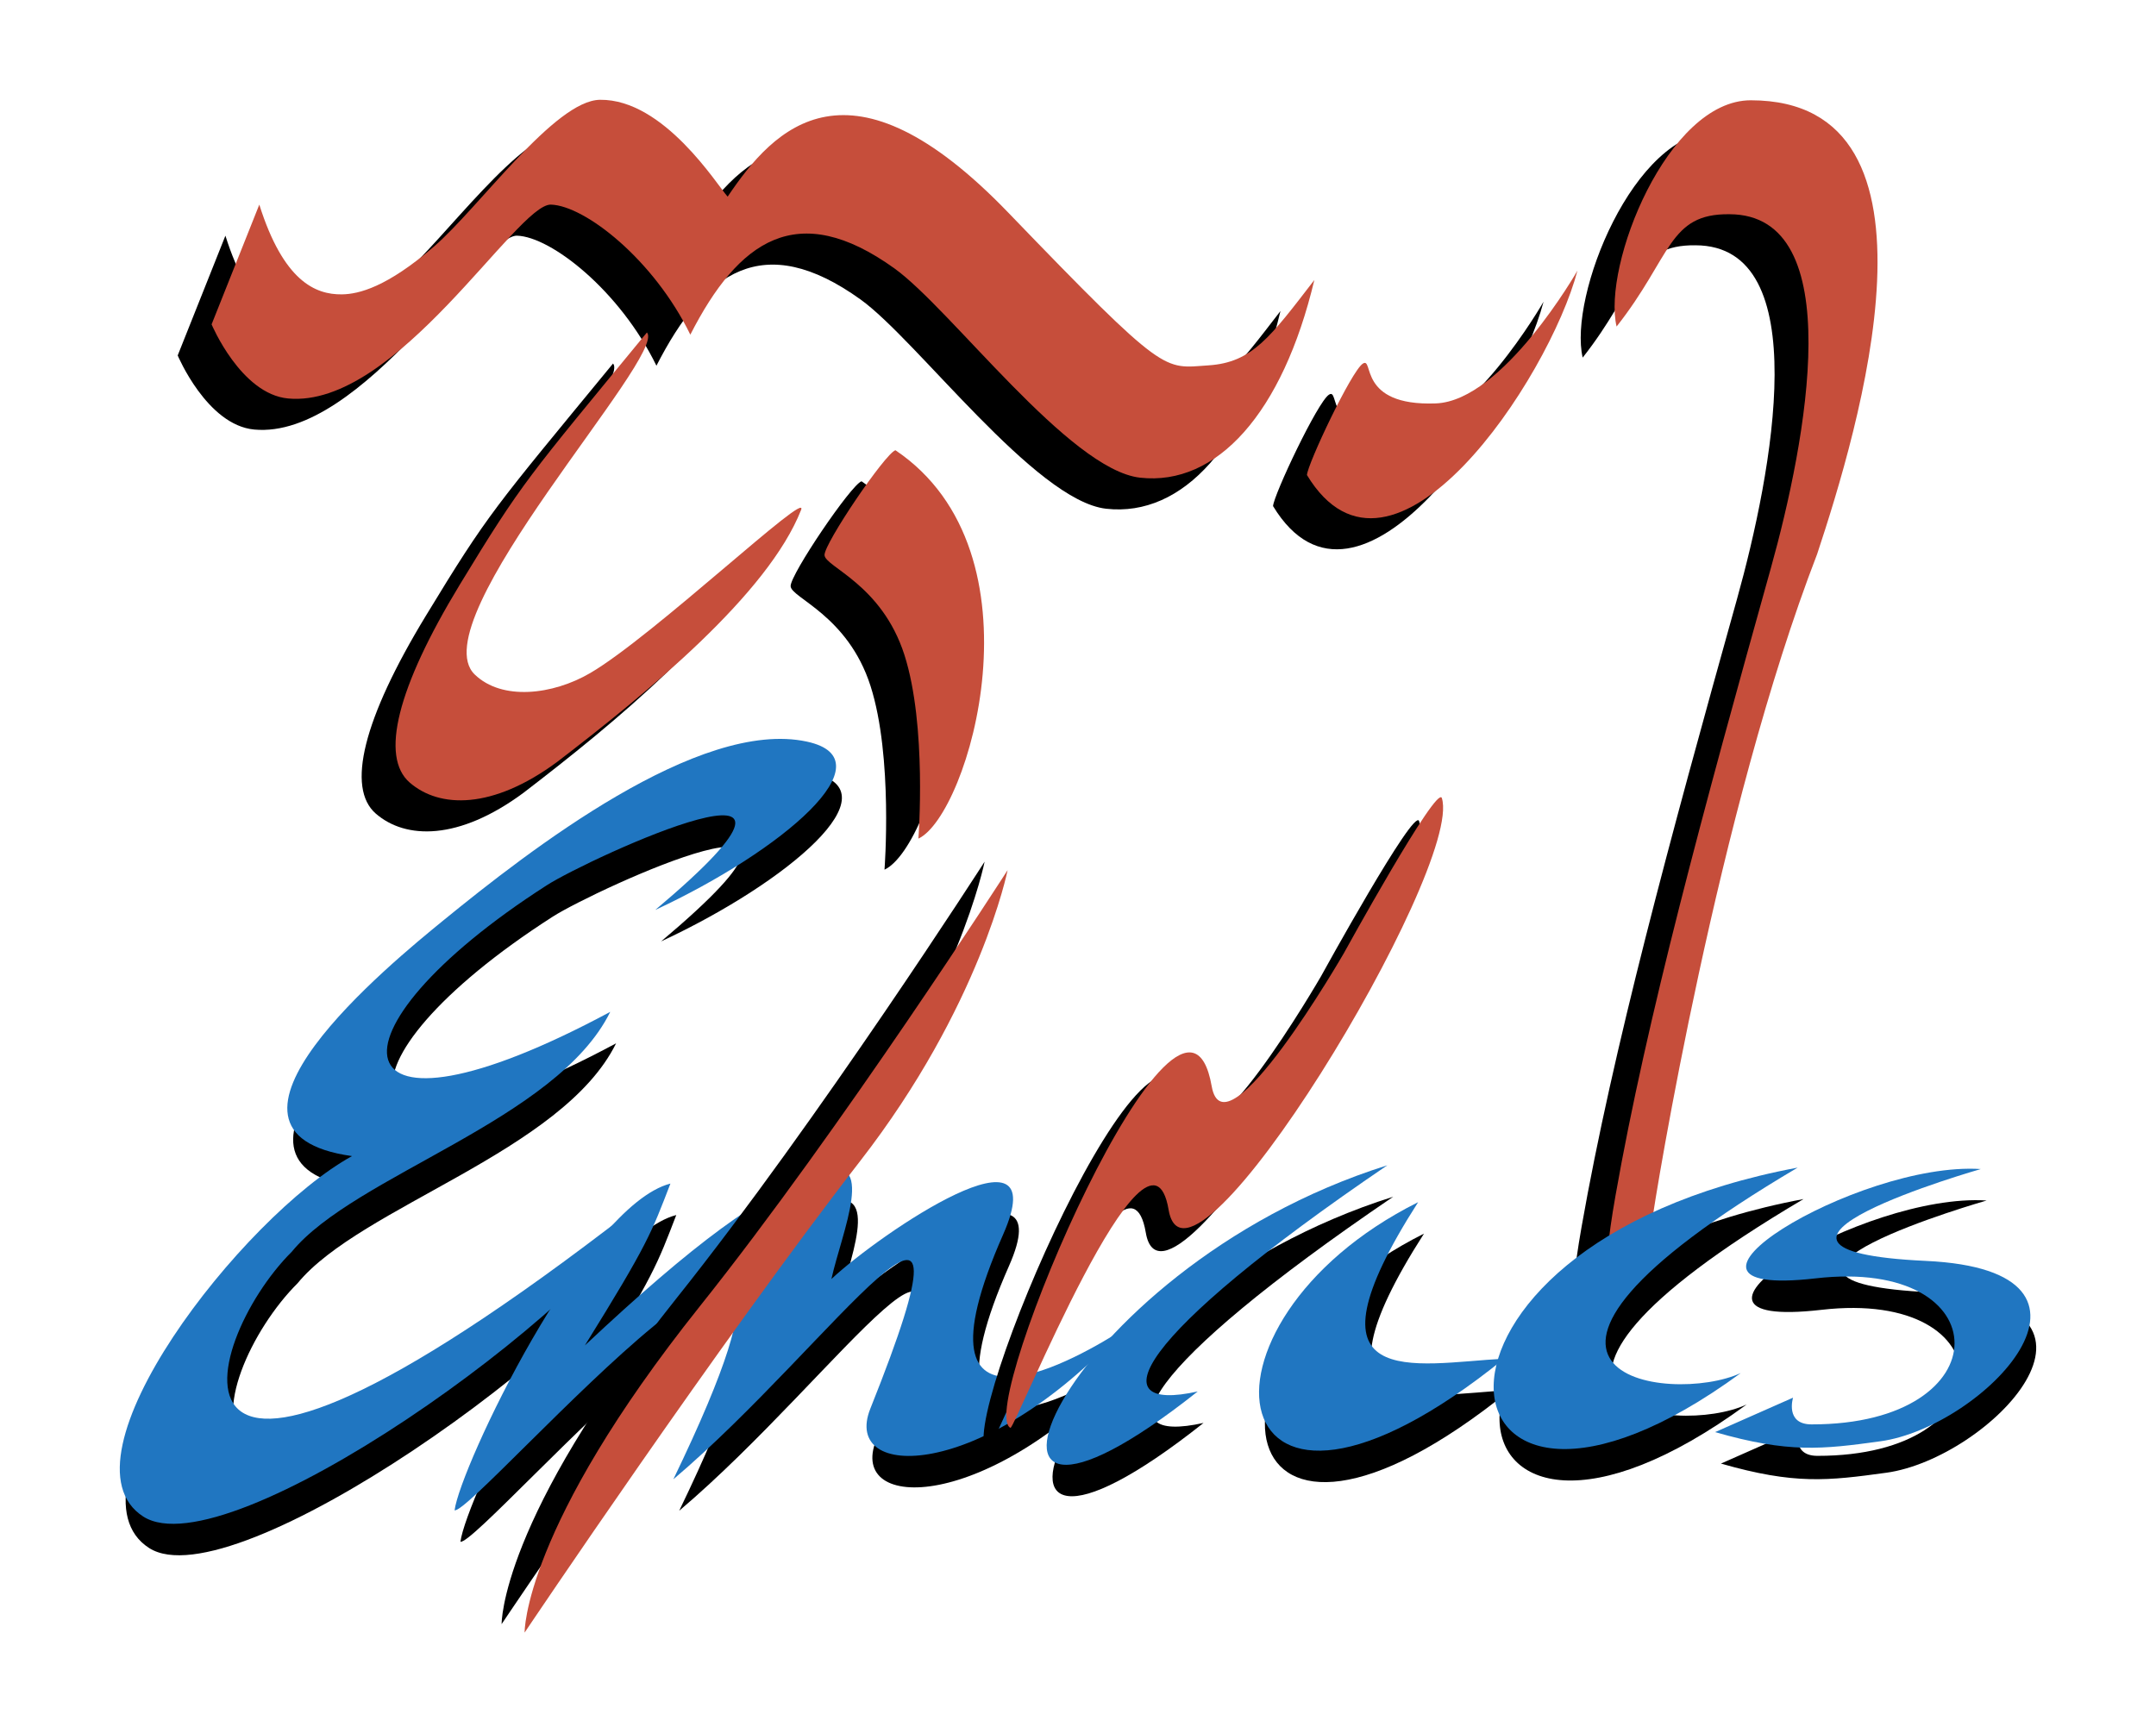
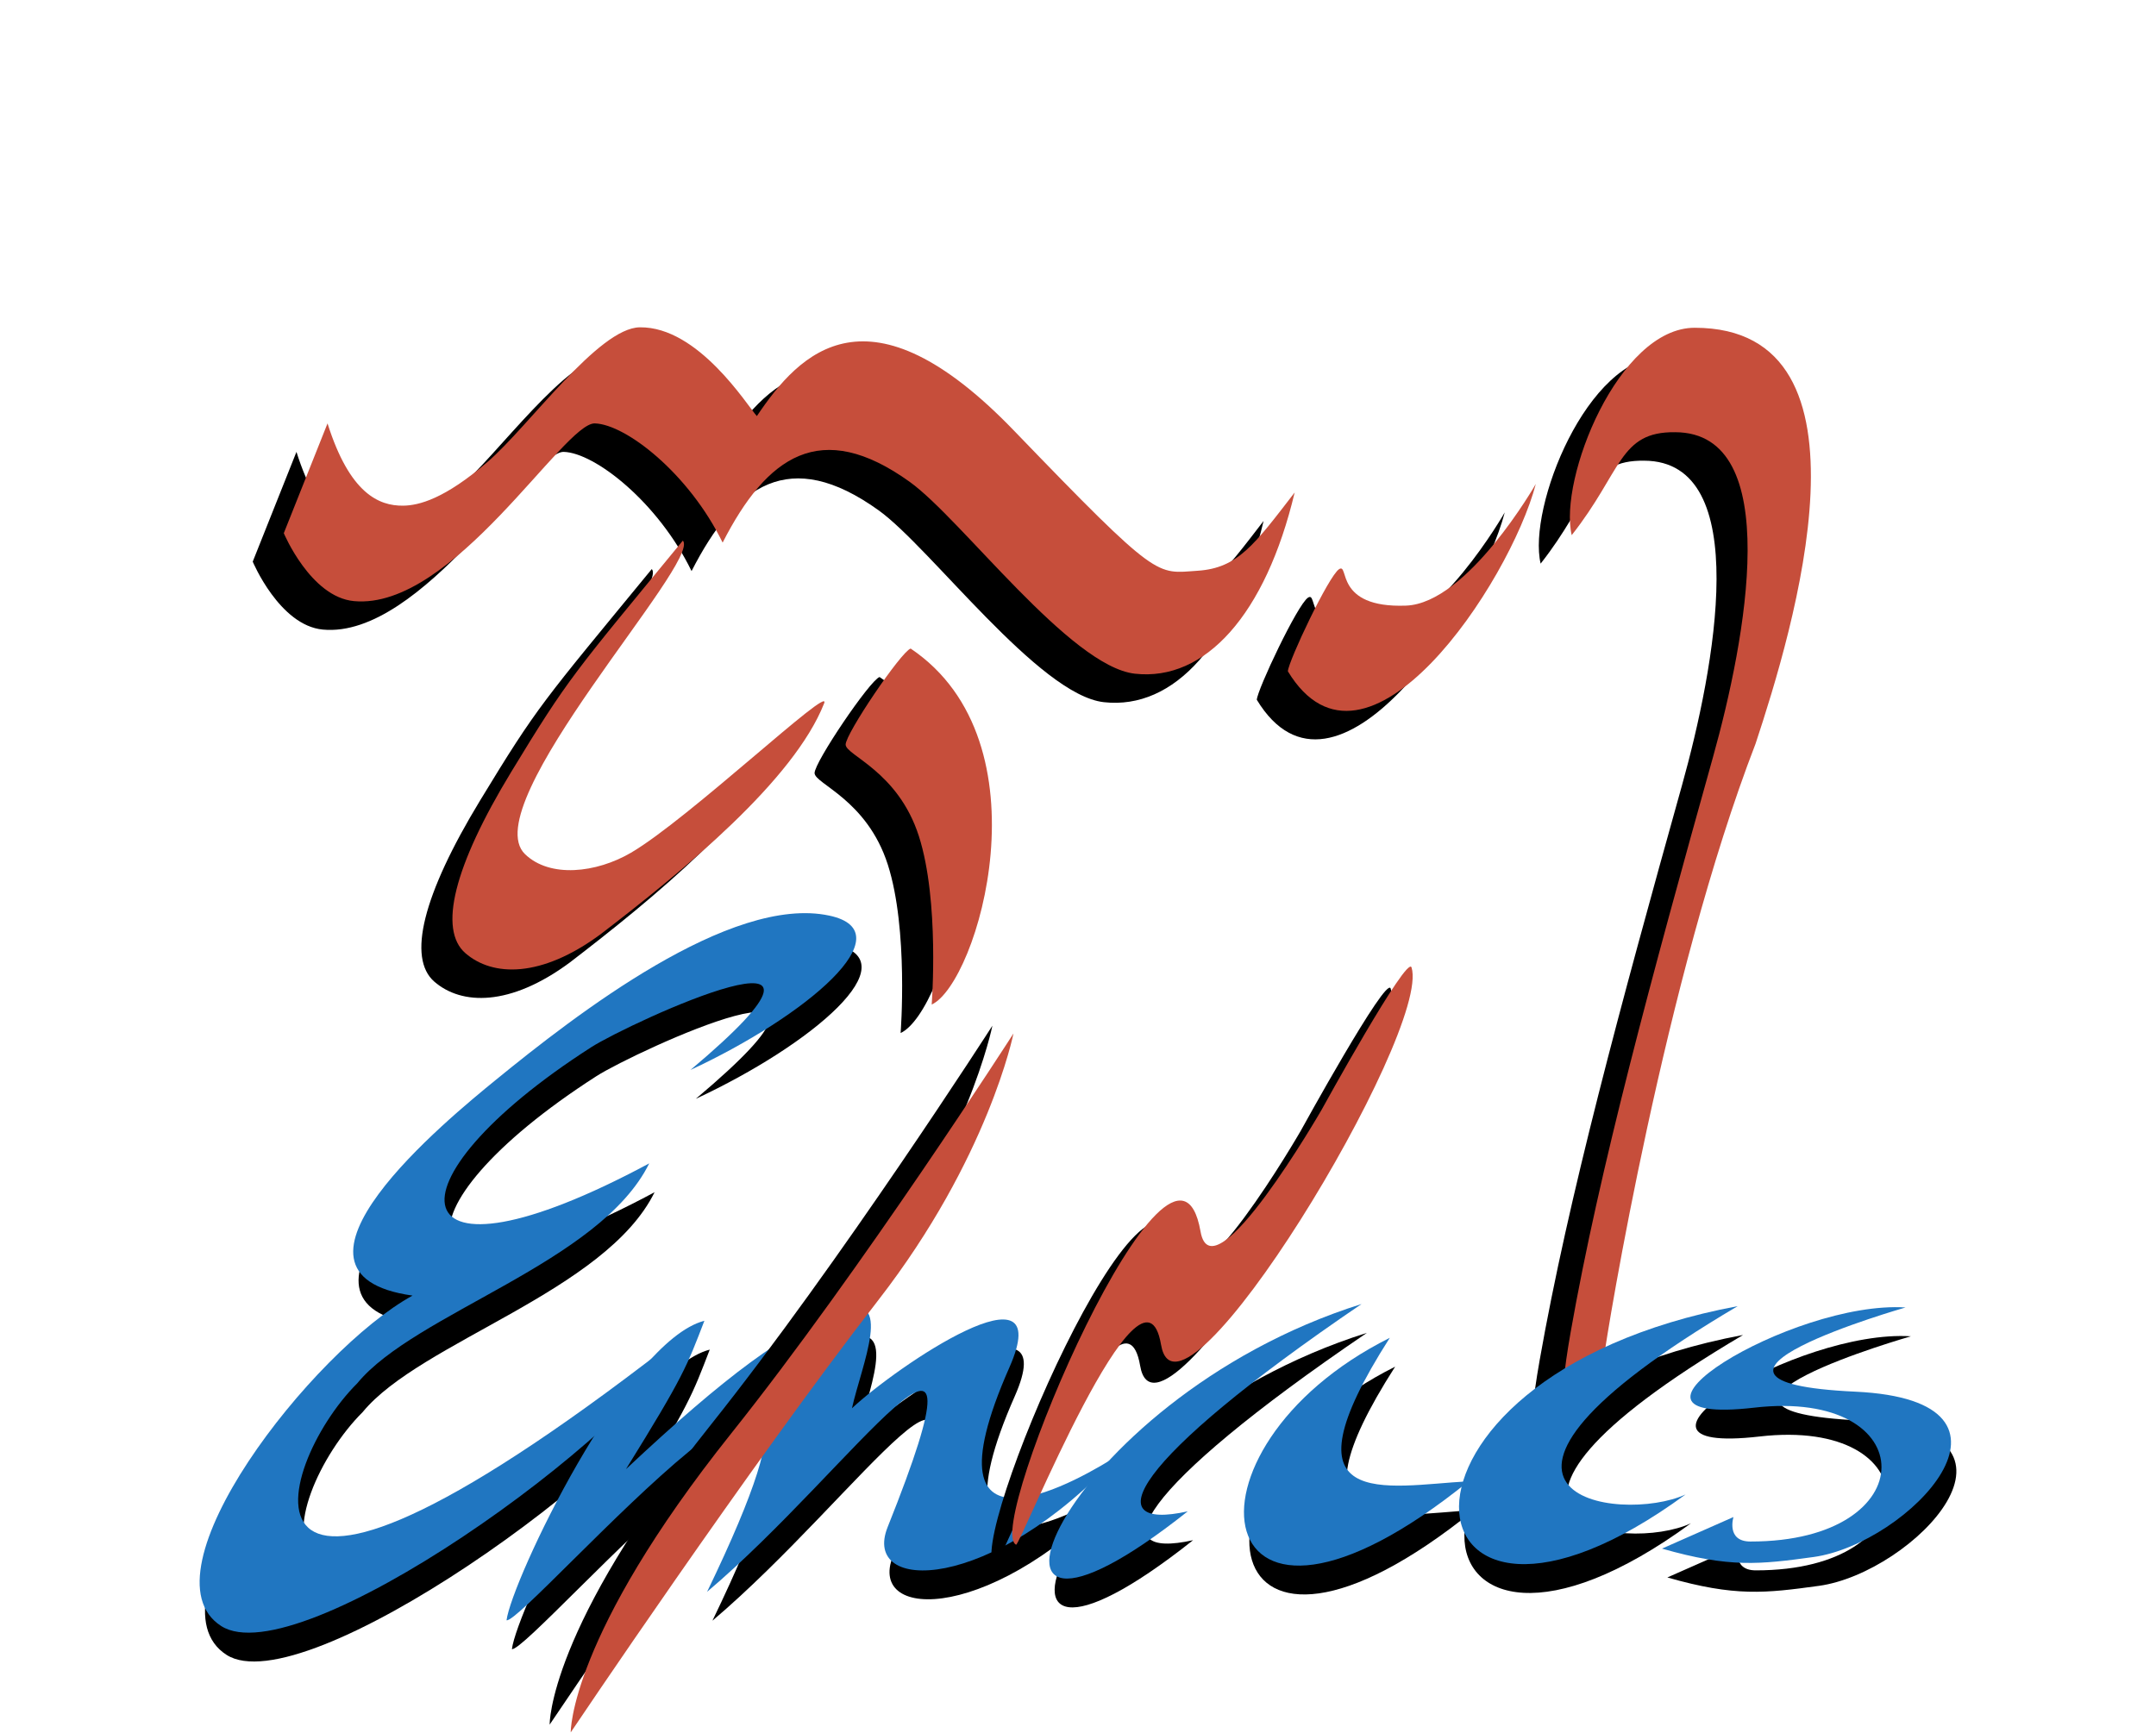
<svg xmlns="http://www.w3.org/2000/svg" id="svg6612" width="270" height="217" version="1.0">
  <defs id="defs6615" />
-   <g id="g174" transform="translate(12.01285,11.38454)">
+   <g id="g174" transform="matrix(0.9166667,0,0,0.9166667,22.26178,39.97716)">
    <g id="g2240" style="fill:#000000;fill-opacity:1;stroke:none" transform="matrix(0.8967393,0,0,0.8967393,-3.936202,4.006081)">
      <path style="fill:#000000;fill-opacity:1;fill-rule:evenodd;stroke:none;stroke-width:0.125;stroke-linecap:butt;stroke-linejoin:miter;stroke-miterlimit:4;stroke-dasharray:none;stroke-opacity:1" d="m 176.58,37.973 c -1.593,1.035 -7.705,13.981 -7.802,15.56 11.864,19.581 33.801,-13.454 37.776,-28.552 0,0 -10.383,18.198 -19.781,18.546 -11.016,0.408 -8.598,-6.591 -10.193,-5.554 z" id="path2242" />
      <path style="fill:#000000;fill-opacity:1;fill-rule:evenodd;stroke:none;stroke-width:0.125;stroke-linecap:butt;stroke-linejoin:round;stroke-miterlimit:4;stroke-dasharray:none;stroke-opacity:1" d="m 22.472,15.759 -6.662,16.727 c 0,0 4.08,9.732 10.681,10.352 15.127,1.421 31.962,-27.219 36.703,-27.079 4.742,0.139 14.359,7.663 19.472,18.164 6.73,-13.164 14.921,-19.011 28.503,-9.256 7.902,5.676 24.421,28.128 34.307,29.234 10.705,1.198 19.902,-8.989 24.336,-27.613 -6.136,7.949 -8.635,11.518 -14.783,11.924 -6.345,0.418 -5.788,1.674 -27.962,-21.337 C 104.893,-6.136 94.433,4.881 87.879,14.643 86.414,13.04 78.997,1.019 70.059,1.116 63.725,1.184 53.174,16.174 46.864,21.616 40.309,27.27 36.379,28.268 33.995,28.295 30.301,28.339 25.849,26.451 22.472,15.759 Z" id="path2244" />
      <path style="fill:#000000;fill-opacity:1;fill-rule:evenodd;stroke:none;stroke-width:0.125;stroke-linecap:butt;stroke-linejoin:miter;stroke-miterlimit:4;stroke-dasharray:none;stroke-opacity:1" d="M 76.605,33.617 C 59.907,53.934 59.238,54.418 50.461,68.861 41.684,83.304 39.354,92.905 43.473,96.486 c 4.151,3.608 11.546,3.808 20.605,-2.889 12.607,-9.662 29.435,-23.449 34.055,-35.188 1.201,-3.051 -20.661,17.644 -29.435,22.776 -5.264,3.079 -12.339,3.889 -16.14,0.211 -7.756,-7.504 26.964,-44.623 24.046,-47.781 z" id="path2246" />
      <path style="fill:#000000;fill-opacity:1;fill-rule:evenodd;stroke:none;stroke-width:0.125;stroke-linecap:butt;stroke-linejoin:miter;stroke-miterlimit:4;stroke-dasharray:none;stroke-opacity:1" d="m 101.406,64.71 c -0.035,-1.639 8.437,-14.155 9.902,-14.643 21.246,14.288 10.181,51.042 3.208,54.25 0,0 1.22,-15.759 -1.952,-25.661 -3.173,-9.902 -11.122,-12.304 -11.157,-13.946 z" id="path2248" />
      <path style="fill:#000000;fill-opacity:1;fill-rule:evenodd;stroke:none;stroke-width:0.125;stroke-linecap:butt;stroke-linejoin:miter;stroke-miterlimit:4;stroke-dasharray:none;stroke-opacity:1" d="m 212.02,32.79 c -2.006,-8.534 7.109,-31.605 18.736,-31.605 29.028,0 14.931,46.288 9.274,63.385 -13.807,35.772 -22.555,89.255 -23.15,93.857 -0.727,5.617 -9.4,20.668 -5.021,-4.184 4.38,-24.852 12.248,-53.853 21.702,-87.693 4.958,-17.748 10.989,-49.402 -5.774,-49.449 -8.551,-0.109 -8.066,5.925 -15.767,15.689 z" id="path2250" />
    </g>
    <g id="g2233" style="stroke:none" transform="matrix(0.8967393,0,0,0.8967393,0.3084551,0.1151457)">
      <path id="path9706" d="m 176.58,37.973 c -1.593,1.035 -7.705,13.981 -7.802,15.56 11.864,19.581 33.801,-13.454 37.776,-28.552 0,0 -10.383,18.198 -19.781,18.546 -11.016,0.408 -8.598,-6.591 -10.193,-5.554 z" style="fill:#c64e3b;fill-opacity:1;fill-rule:evenodd;stroke:none;stroke-width:0.125;stroke-linecap:butt;stroke-linejoin:miter;stroke-miterlimit:4;stroke-dasharray:none;stroke-opacity:1" />
      <path id="path7673" d="m 22.472,15.759 -6.662,16.727 c 0,0 4.08,9.732 10.681,10.352 15.127,1.421 31.962,-27.219 36.703,-27.079 4.742,0.139 14.359,7.663 19.472,18.164 6.73,-13.164 14.921,-19.011 28.503,-9.256 7.902,5.676 24.421,28.128 34.307,29.234 10.705,1.198 19.902,-8.989 24.336,-27.613 -6.136,7.949 -8.635,11.518 -14.783,11.924 -6.345,0.418 -5.788,1.674 -27.962,-21.337 C 104.893,-6.136 94.433,4.881 87.879,14.643 86.414,13.04 78.997,1.019 70.059,1.116 63.725,1.184 53.174,16.174 46.864,21.616 40.309,27.27 36.379,28.268 33.995,28.295 30.301,28.339 25.849,26.451 22.472,15.759 Z" style="fill:#c64e3b;fill-opacity:1;fill-rule:evenodd;stroke:none;stroke-width:0.125;stroke-linecap:butt;stroke-linejoin:round;stroke-miterlimit:4;stroke-dasharray:none;stroke-opacity:1" />
      <path id="path8693" d="M 76.605,33.617 C 59.907,53.934 59.238,54.418 50.461,68.861 41.684,83.304 39.354,92.905 43.473,96.486 c 4.151,3.608 11.546,3.808 20.605,-2.889 12.607,-9.662 29.435,-23.449 34.055,-35.188 1.201,-3.051 -20.661,17.644 -29.435,22.776 -5.264,3.079 -12.339,3.889 -16.14,0.211 -7.756,-7.504 26.964,-44.623 24.046,-47.781 z" style="fill:#c64e3b;fill-opacity:1;fill-rule:evenodd;stroke:none;stroke-width:0.125;stroke-linecap:butt;stroke-linejoin:miter;stroke-miterlimit:4;stroke-dasharray:none;stroke-opacity:1" />
      <path id="path9704" d="m 101.406,64.71 c -0.035,-1.639 8.437,-14.155 9.902,-14.643 21.246,14.288 10.181,51.042 3.208,54.25 0,0 1.22,-15.759 -1.952,-25.661 -3.173,-9.902 -11.122,-12.304 -11.157,-13.946 z" style="fill:#c64e3b;fill-opacity:1;fill-rule:evenodd;stroke:none;stroke-width:0.125;stroke-linecap:butt;stroke-linejoin:miter;stroke-miterlimit:4;stroke-dasharray:none;stroke-opacity:1" />
      <path id="path2171" d="m 212.02,32.79 c -2.006,-8.534 7.109,-31.605 18.736,-31.605 29.028,0 14.931,46.288 9.274,63.385 -13.807,35.772 -22.555,89.255 -23.15,93.857 -0.727,5.617 -9.4,20.668 -5.021,-4.184 4.38,-24.852 12.248,-53.853 21.702,-87.693 4.958,-17.748 10.989,-49.402 -5.774,-49.449 -8.551,-0.109 -8.066,5.925 -15.767,15.689 z" style="fill:#c64e3b;fill-opacity:1;fill-rule:evenodd;stroke:none;stroke-width:0.125;stroke-linecap:butt;stroke-linejoin:miter;stroke-miterlimit:4;stroke-dasharray:none;stroke-opacity:1" />
    </g>
    <g style="fill:#000000;fill-opacity:1;stroke:none" id="g2256" transform="matrix(0.8967393,0,0,0.8967393,1.040769,4.055824)">
      <path style="fill:#000000;fill-opacity:1;fill-rule:evenodd;stroke:none;stroke-width:1px;stroke-linecap:butt;stroke-linejoin:miter;stroke-opacity:1" d="m 79.887,152.505 c -12.065,3.113 -29.384,39.683 -30.143,45.637 2.789,0.697 61.277,-67.947 30.552,-4.33 22.278,-18.853 44.66,-52.77 27.507,-9.864 -4.054,10.14 15.793,10.146 35.167,-10.982 -5.08,3.256 -30.741,18.656 -16.614,-13.357 7.42,-16.815 -17.136,-0.194 -23.987,6.228 1.433,-6.504 6.576,-18.054 -1.752,-14.855 -8.328,3.199 -17.306,9.707 -32.679,24.133 8.828,-14.219 9.286,-15.708 11.949,-22.61 z" id="path2258" />
      <path style="fill:#000000;fill-opacity:1;fill-rule:evenodd;stroke:none;stroke-width:1px;stroke-linecap:butt;stroke-linejoin:miter;stroke-opacity:1" d="m 248.855,188.506 c 14.364,-1.972 35.509,-23.834 6.357,-25.199 -32.034,-1.492 7.67,-12.83 7.67,-12.83 -17.293,-1.116 -48.733,18.209 -23.081,15.271 25.829,-2.982 26.129,20.428 -0.558,20.396 -3.735,-0.004 -2.58,-3.731 -2.58,-3.731 l -10.886,4.811 c 10.305,2.958 14.931,2.4 23.077,1.281 z" id="path2260" />
      <path style="fill:#000000;fill-opacity:1;fill-rule:evenodd;stroke:none;stroke-width:1px;stroke-linecap:butt;stroke-linejoin:miter;stroke-opacity:1" d="m 35.423,148.665 c -15.272,8.381 -41.7,42.288 -29.158,50.352 11.72,7.535 62.677,-28.722 71.402,-45.261 -73.364,57.771 -63.601,21.147 -50.659,8.271 8.797,-10.718 36.996,-18.341 44.473,-33.506 -38.692,20.774 -41.076,2.985 -8.839,-17.699 5.927,-3.796 45.107,-21.778 15.127,3.462 17.734,-8.255 32.758,-21.015 21.173,-23.515 -15.057,-3.25 -38.739,15.16 -50.849,25.042 -7.123,5.812 -36.224,29.574 -12.67,32.855 z" id="path2262" />
      <g style="fill:#000000;fill-opacity:1;stroke:none" id="g2264">
        <path id="path2266" d="m 153.524,181.545 c -39.127,31.032 -20.084,-16.952 26.481,-31.595 -35.573,24.173 -40.24,34.66 -26.481,31.595 z" style="fill:#000000;fill-opacity:1;fill-rule:evenodd;stroke:none;stroke-width:1px;stroke-linecap:butt;stroke-linejoin:miter;stroke-opacity:1" />
        <path id="path2268" d="m 196.31,176.966 c -40.173,32.496 -46.011,-4.864 -12.005,-21.862 -17.164,26.823 -0.708,22.556 12.005,21.862 z" style="fill:#000000;fill-opacity:1;fill-rule:evenodd;stroke:none;stroke-width:1px;stroke-linecap:butt;stroke-linejoin:miter;stroke-opacity:1" />
      </g>
      <path style="fill:#000000;fill-opacity:1;fill-rule:evenodd;stroke:none;stroke-width:1px;stroke-linecap:butt;stroke-linejoin:miter;stroke-opacity:1" d="m 229.369,178.97 c -43.798,32.078 -50.892,-17.695 7.938,-28.695 -48.961,28.915 -17.862,33.294 -7.938,28.695 z" id="path2270" />
    </g>
    <g id="g2201" style="fill:#2076c1;fill-opacity:1;stroke:none" transform="matrix(0.8967393,0,0,0.8967393,0.3084551,0.1151457)">
      <path id="path2173" d="m 79.887,152.505 c -12.065,3.113 -29.384,39.683 -30.143,45.637 2.789,0.697 61.277,-67.947 30.552,-4.33 22.278,-18.853 44.66,-52.77 27.507,-9.864 -4.054,10.14 15.793,10.146 35.167,-10.982 -5.08,3.256 -30.741,18.656 -16.614,-13.357 7.42,-16.815 -17.136,-0.194 -23.987,6.228 1.433,-6.504 6.576,-18.054 -1.752,-14.855 -8.328,3.199 -17.306,9.707 -32.679,24.133 8.828,-14.219 9.286,-15.708 11.949,-22.61 z" style="fill:#2076c1;fill-opacity:1;fill-rule:evenodd;stroke:none;stroke-width:1px;stroke-linecap:butt;stroke-linejoin:miter;stroke-opacity:1" />
      <path id="path2183" d="m 248.855,188.506 c 14.364,-1.972 35.509,-23.834 6.357,-25.199 -32.034,-1.492 7.67,-12.83 7.67,-12.83 -17.293,-1.116 -48.733,18.209 -23.081,15.271 25.829,-2.982 26.129,20.428 -0.558,20.396 -3.735,-0.004 -2.58,-3.731 -2.58,-3.731 l -10.886,4.811 c 10.305,2.958 14.931,2.4 23.077,1.281 z" style="fill:#2076c1;fill-opacity:1;fill-rule:evenodd;stroke:none;stroke-width:1px;stroke-linecap:butt;stroke-linejoin:miter;stroke-opacity:1" />
      <path id="path6069" d="m 35.423,148.665 c -15.272,8.381 -41.7,42.288 -29.158,50.352 11.72,7.535 62.677,-28.722 71.402,-45.261 -73.364,57.771 -63.601,21.147 -50.659,8.271 8.797,-10.718 36.996,-18.341 44.473,-33.506 -38.692,20.774 -41.076,2.985 -8.839,-17.699 5.927,-3.796 45.107,-21.778 15.127,3.462 17.734,-8.255 32.758,-21.015 21.173,-23.515 -15.057,-3.25 -38.739,15.16 -50.849,25.042 -7.123,5.812 -36.224,29.574 -12.67,32.855 z" style="fill:#2076c1;fill-opacity:1;fill-rule:evenodd;stroke:none;stroke-width:1px;stroke-linecap:butt;stroke-linejoin:miter;stroke-opacity:1" />
      <g id="g2188" style="fill:#2076c1;fill-opacity:1;stroke:none">
        <path style="fill:#2076c1;fill-opacity:1;fill-rule:evenodd;stroke:none;stroke-width:1px;stroke-linecap:butt;stroke-linejoin:miter;stroke-opacity:1" d="m 153.524,181.545 c -39.127,31.032 -20.084,-16.952 26.481,-31.595 -35.573,24.173 -40.24,34.66 -26.481,31.595 z" id="path2175" />
        <path style="fill:#2076c1;fill-opacity:1;fill-rule:evenodd;stroke:none;stroke-width:1px;stroke-linecap:butt;stroke-linejoin:miter;stroke-opacity:1" d="m 196.31,176.966 c -40.173,32.496 -46.011,-4.864 -12.005,-21.862 -17.164,26.823 -0.708,22.556 12.005,21.862 z" id="path2177" />
      </g>
      <path id="path2179" d="m 229.369,178.97 c -43.798,32.078 -50.892,-17.695 7.938,-28.695 -48.961,28.915 -17.862,33.294 -7.938,28.695 z" style="fill:#2076c1;fill-opacity:1;fill-rule:evenodd;stroke:none;stroke-width:1px;stroke-linecap:butt;stroke-linejoin:miter;stroke-opacity:1" />
    </g>
    <path id="path2252" d="m 111.671,170.351 c -4.474,-2.237 21.593,-63.385 25.203,-42.8 1.618,9.228 16.536,-16.625 16.536,-16.625 0,0 11.717,-21.312 12.292,-19.455 2.731,8.822 -31.772,65.949 -34.223,51.555 -2.477,-14.547 -19.278,27.59 -19.808,27.325 z" style="fill:#000000;fill-opacity:1;fill-rule:evenodd;stroke:none;stroke-width:0.112;stroke-linecap:butt;stroke-linejoin:miter;stroke-miterlimit:4;stroke-dasharray:none;stroke-opacity:1" />
    <path style="fill:#c64e3b;fill-opacity:1;fill-rule:evenodd;stroke:none;stroke-width:0.112;stroke-linecap:butt;stroke-linejoin:miter;stroke-miterlimit:4;stroke-dasharray:none;stroke-opacity:1" d="m 114.525,167.471 c -4.474,-2.237 21.593,-63.385 25.203,-42.8 1.618,9.228 16.536,-16.625 16.536,-16.625 0,0 11.717,-21.312 12.292,-19.455 2.731,8.822 -31.772,65.949 -34.223,51.555 -2.477,-14.547 -19.278,27.59 -19.808,27.325 z" id="path3158" />
    <path id="path2254" d="m 50.806,192.055 c 0,0 -0.221,-13.088 21.931,-40.855 17.856,-22.382 38.556,-54.65 38.556,-54.65 0,0 -3.394,17.021 -18.476,36.454 -17.605,22.683 -42.01,59.051 -42.01,59.051 z" style="fill:#000000;fill-opacity:1;fill-rule:evenodd;stroke:none;stroke-width:0.112;stroke-linecap:butt;stroke-linejoin:miter;stroke-miterlimit:4;stroke-dasharray:none;stroke-opacity:1" />
    <path style="fill:#c64e3b;fill-opacity:1;fill-rule:evenodd;stroke:none;stroke-width:0.112;stroke-linecap:butt;stroke-linejoin:miter;stroke-miterlimit:4;stroke-dasharray:none;stroke-opacity:1" d="m 53.685,193.116 c 0,0 -0.221,-13.088 21.931,-40.855 17.856,-22.382 38.556,-54.65 38.556,-54.65 0,0 -3.394,17.021 -18.476,36.454 C 78.091,156.748 53.685,193.116 53.685,193.116 Z" id="path4129" />
  </g>
</svg>
